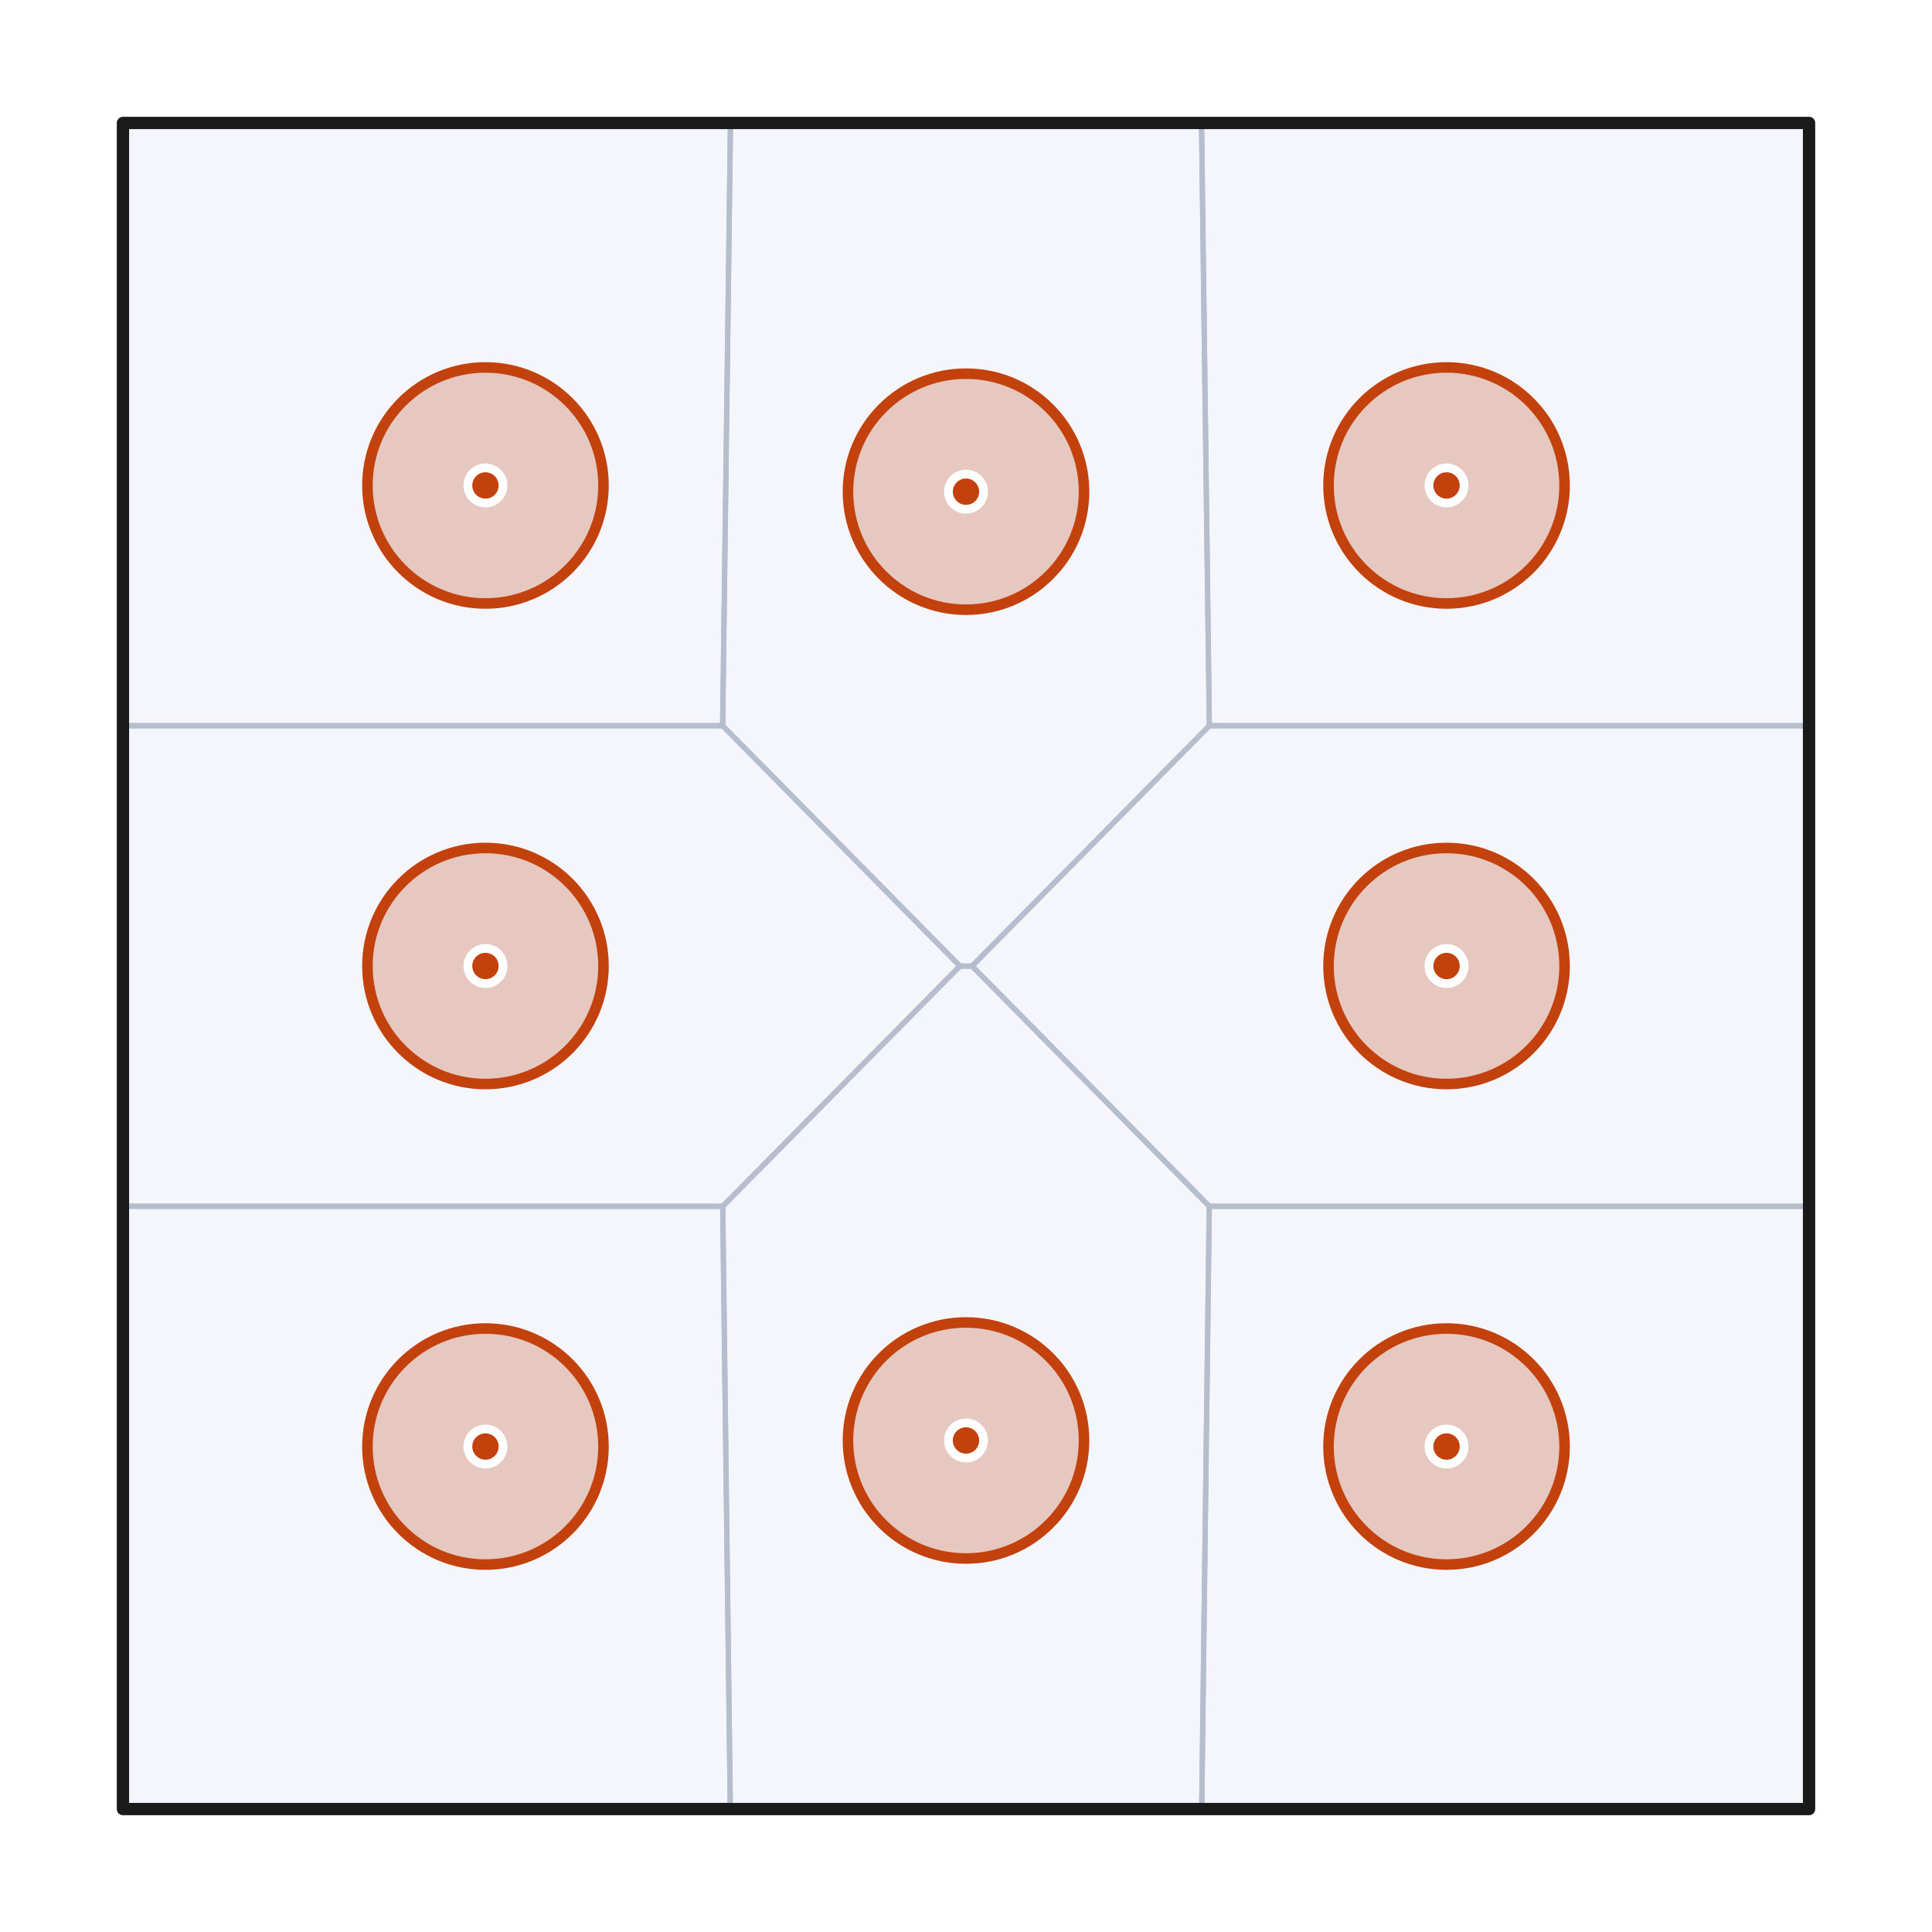
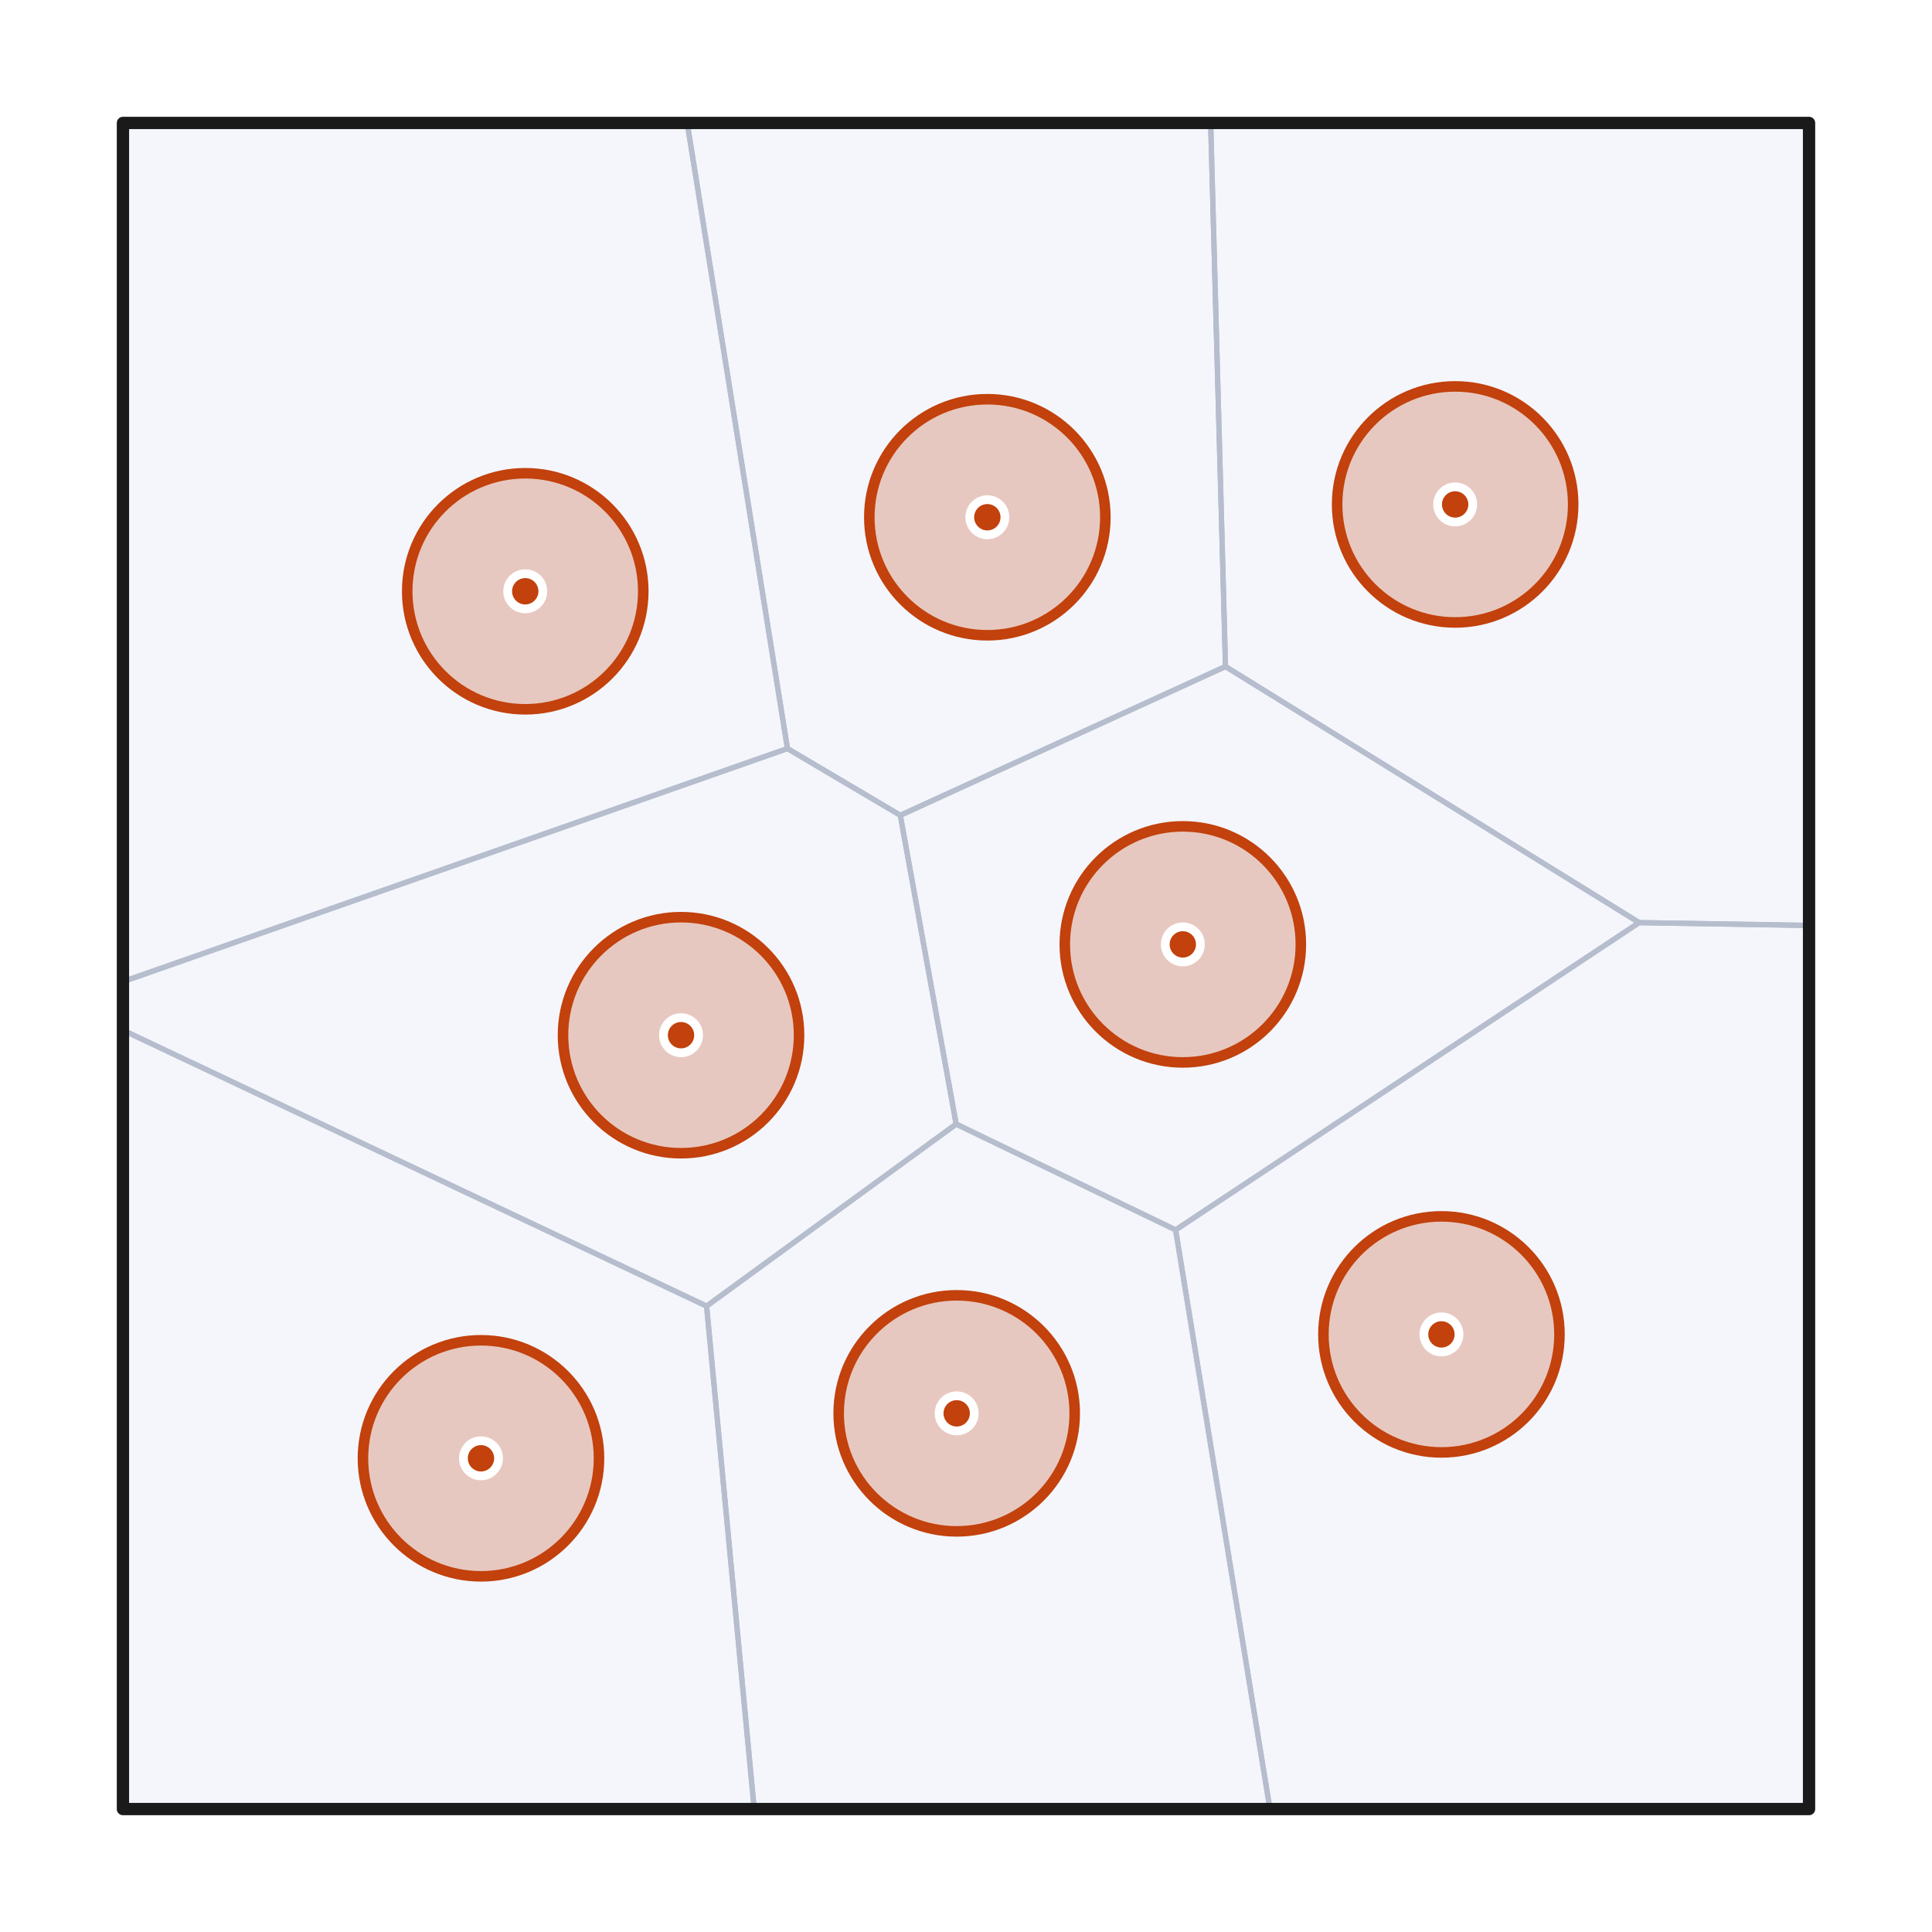
<svg xmlns="http://www.w3.org/2000/svg" viewBox="0 0 220 220" role="img" aria-label="8 circles of radius 0.7 in polygon">
  <style>
    .bg { fill: #fff; }
    .cells path { fill: rgba(80, 110, 200, 0.06); stroke: #b6bdcd; stroke-width: 0.6; }
    .boundary { fill: none; stroke: #1a1a1a; stroke-width: 1.4; stroke-linejoin: round; }
    .sites circle { fill: #c2410c; stroke: #fff; stroke-width: 1; }
    .sites circle.disc { fill: rgba(194, 65, 12, 0.25); stroke: #c2410c; stroke-width: 1.2; }
  </style>
  <rect class="bg" width="100%" height="100%" />
  <g class="cells">
-     <path d="M82.30,137.36 L83.16,206.00 L136.84,206.00 L137.70,137.36 L110.69,110.01 L109.31,110.01 Z" />
-     <path d="M14.00,82.64 L82.29,82.64 L83.18,14.00 L14.00,14.00 Z" />
-     <path d="M136.82,14.00 L137.71,82.64 L206.00,82.64 L206.00,14.00 Z" />
-     <path d="M14.00,206.00 L83.16,206.00 L82.30,137.36 L14.00,137.36 Z" />
-     <path d="M14.00,137.36 L82.30,137.36 L109.31,110.01 L82.29,82.64 L14.00,82.64 Z" />
-     <path d="M110.69,110.01 L137.70,137.36 L206.00,137.36 L206.00,82.64 L137.71,82.64 Z" />
-     <path d="M136.84,206.00 L206.00,206.00 L206.00,137.36 L137.70,137.36 Z" />
-     <path d="M82.29,82.64 L109.31,110.01 L110.69,110.01 L137.71,82.64 L136.82,14.00 L83.18,14.00 Z" />
+     <path d="M102.52,92.84 L108.88,128.00 L133.87,140.05 L186.65,105.06 L139.55,75.90 Z" />
+     <path d="M14.00,206.00 L85.88,206.00 L80.46,148.73 L14.00,117.31 Z" />
+     <path d="M14.00,117.31 L80.46,148.73 L108.88,128.00 L102.52,92.84 L89.67,85.24 L14.00,111.78 Z" />
+     <path d="M14.00,111.78 L89.67,85.24 L78.25,14.00 L14.00,14.00 Z" />
+     <path d="M80.46,148.73 L85.88,206.00 L144.61,206.00 L133.87,140.05 L108.88,128.00 Z" />
+     <path d="M137.86,14.00 L139.55,75.90 L186.65,105.06 L206.00,105.38 L206.00,14.00 Z" />
+     <path d="M78.25,14.00 L89.67,85.24 L102.52,92.84 L139.55,75.90 L137.86,14.00 Z" />
+     <path d="M133.87,140.05 L144.61,206.00 L206.00,206.00 L206.00,105.38 L186.65,105.06 Z" />
  </g>
  <path class="boundary" d="M14.00,206.00 L206.00,206.00 L206.00,14.00 L14.00,14.00 Z" />
  <g class="sites">
-     <circle class="disc" cx="110.00" cy="164.03" r="13.44" />
-     <circle cx="110.00" cy="164.03" r="2" />
-     <circle class="disc" cx="55.28" cy="55.28" r="13.44" />
-     <circle cx="55.28" cy="55.28" r="2" />
-     <circle class="disc" cx="164.72" cy="55.28" r="13.44" />
-     <circle cx="164.72" cy="55.28" r="2" />
-     <circle class="disc" cx="55.28" cy="164.72" r="13.44" />
-     <circle cx="55.28" cy="164.72" r="2" />
-     <circle class="disc" cx="55.28" cy="110.00" r="13.44" />
-     <circle cx="55.28" cy="110.00" r="2" />
-     <circle class="disc" cx="164.72" cy="110.00" r="13.44" />
-     <circle cx="164.72" cy="110.00" r="2" />
-     <circle class="disc" cx="164.72" cy="164.72" r="13.44" />
-     <circle cx="164.72" cy="164.72" r="2" />
-     <circle class="disc" cx="110.00" cy="55.99" r="13.44" />
-     <circle cx="110.00" cy="55.99" r="2" />
+     <circle class="disc" cx="134.69" cy="107.54" r="13.44" />
+     <circle cx="134.69" cy="107.54" r="2" />
+     <circle class="disc" cx="54.77" cy="166.06" r="13.44" />
+     <circle cx="54.77" cy="166.06" r="2" />
+     <circle class="disc" cx="77.55" cy="117.88" r="13.44" />
+     <circle cx="77.55" cy="117.88" r="2" />
+     <circle class="disc" cx="59.81" cy="67.33" r="13.44" />
+     <circle cx="59.81" cy="67.33" r="2" />
+     <circle class="disc" cx="108.94" cy="160.94" r="13.44" />
+     <circle cx="108.94" cy="160.94" r="2" />
+     <circle class="disc" cx="165.70" cy="57.44" r="13.44" />
+     <circle cx="165.70" cy="57.44" r="2" />
+     <circle class="disc" cx="112.43" cy="58.90" r="13.44" />
+     <circle cx="112.43" cy="58.90" r="2" />
+     <circle class="disc" cx="164.14" cy="151.95" r="13.44" />
+     <circle cx="164.14" cy="151.95" r="2" />
  </g>
</svg>
